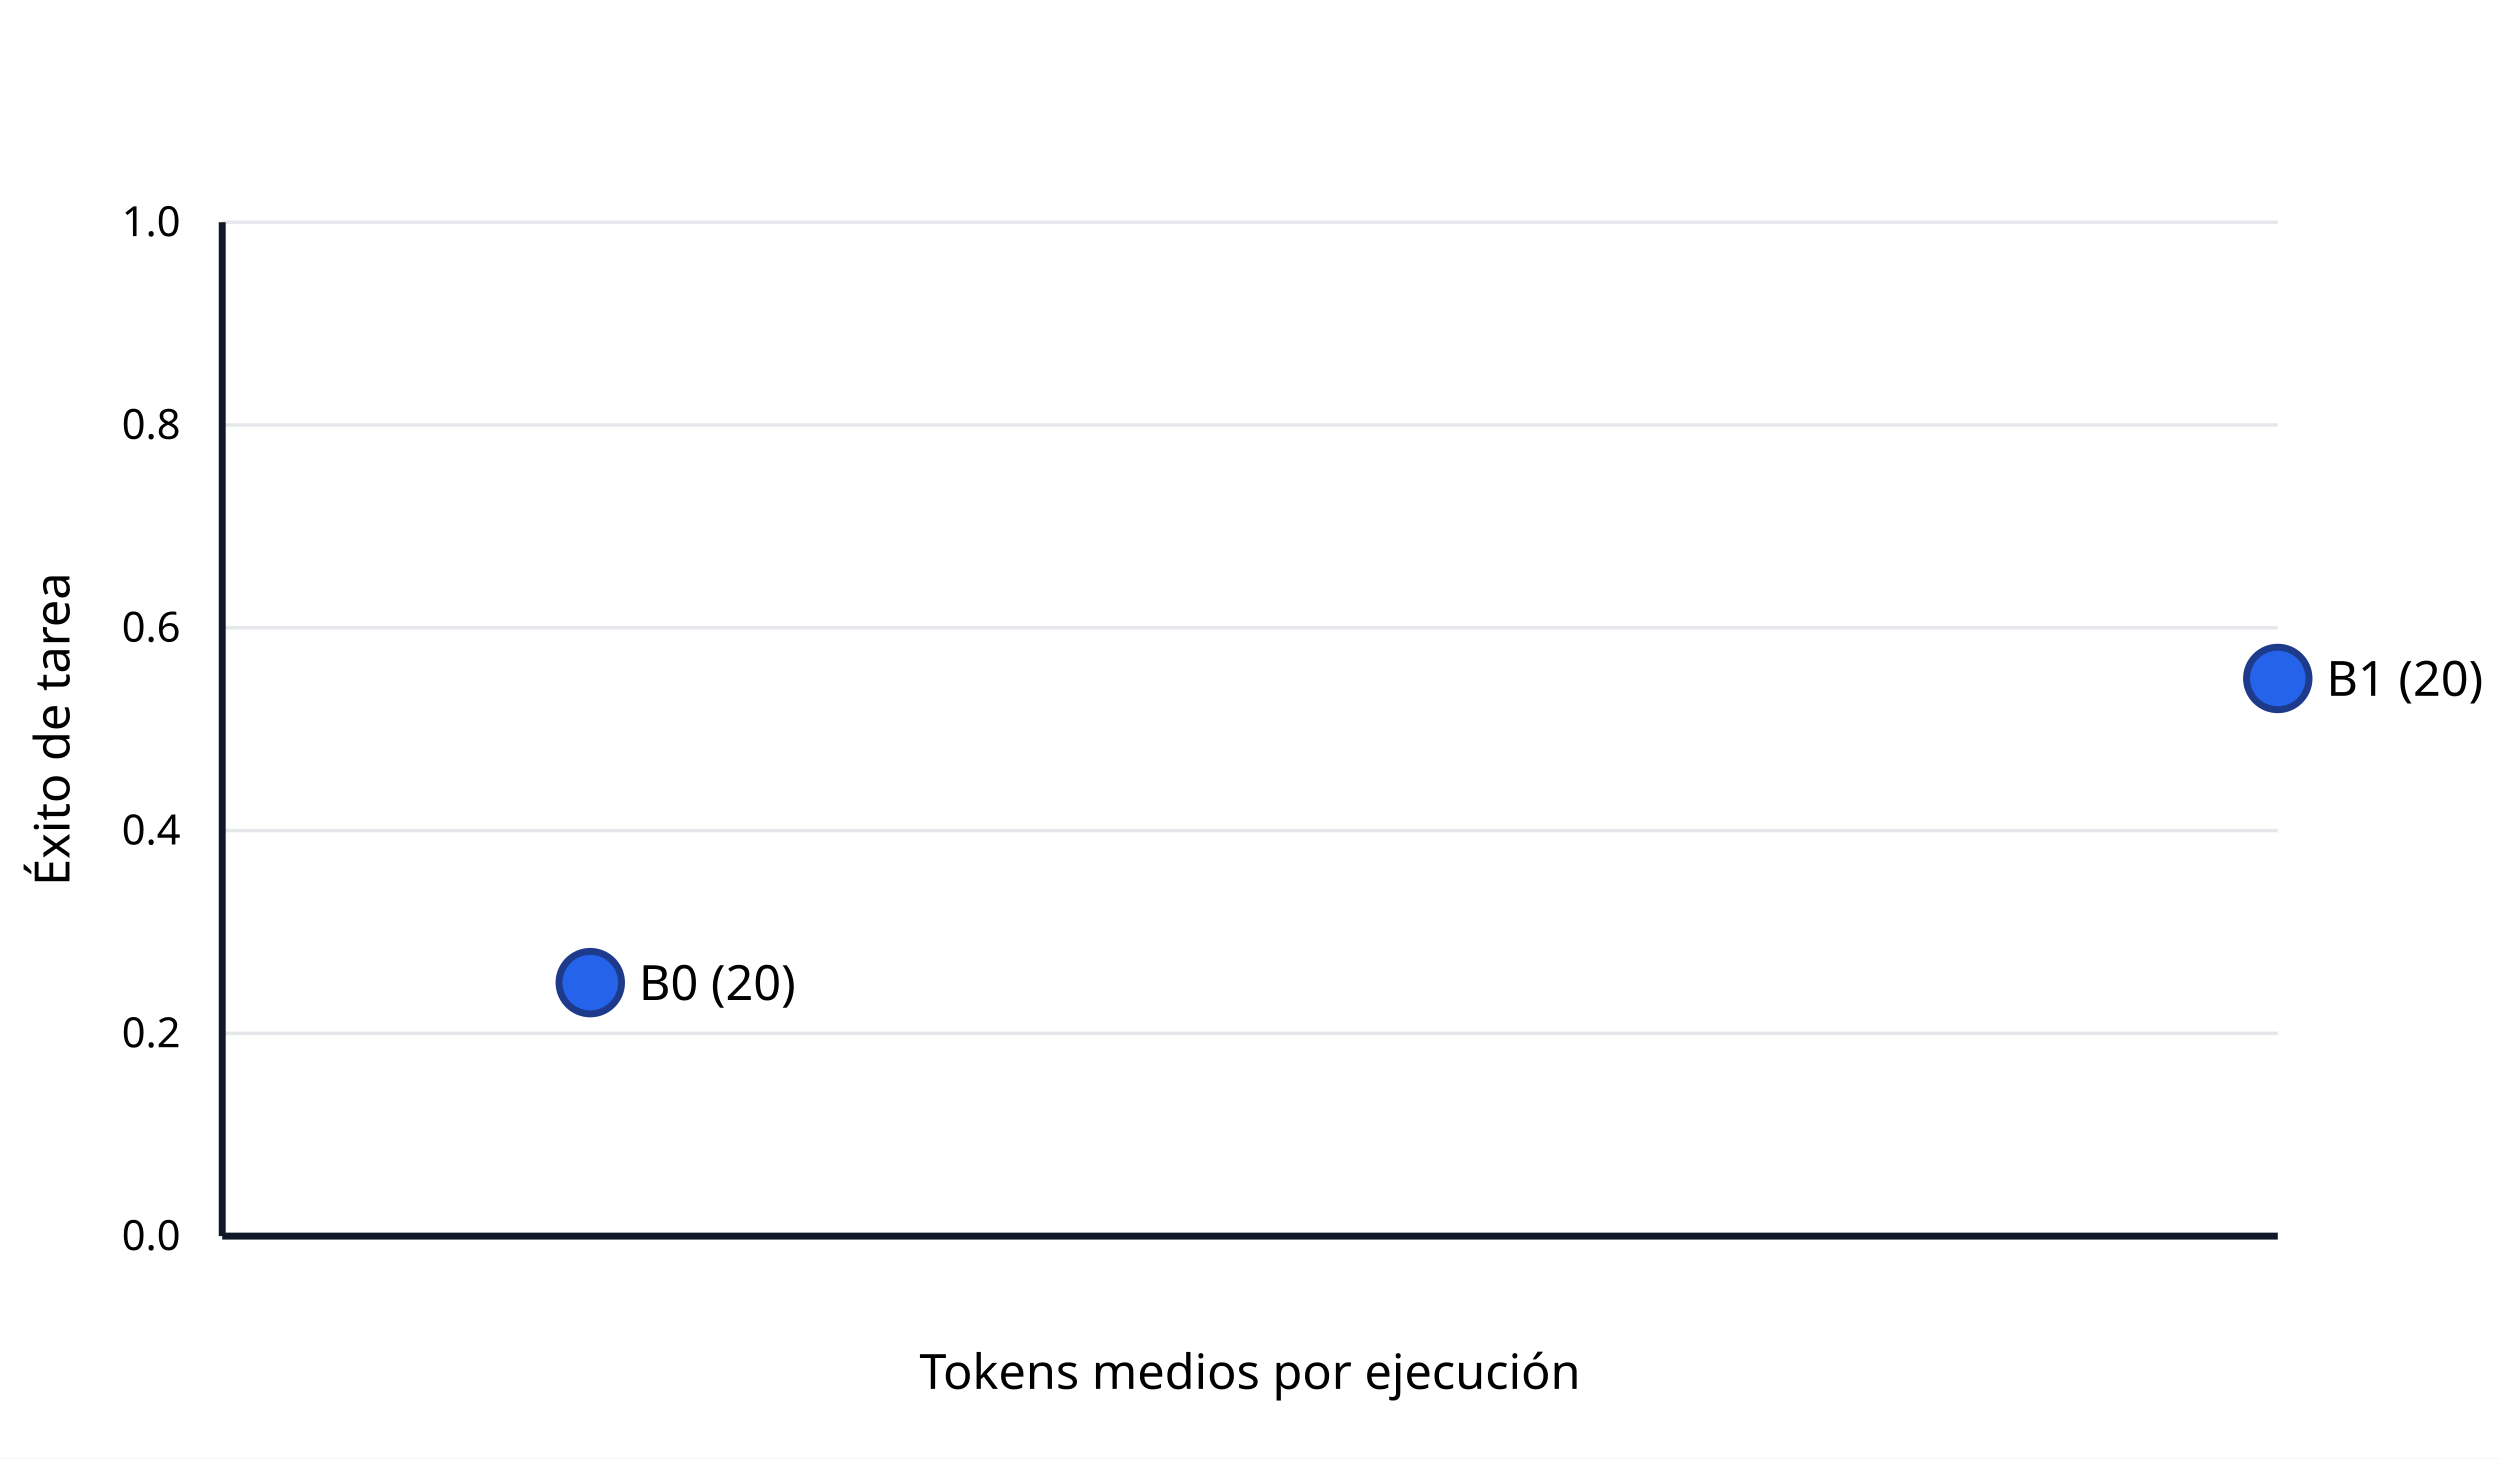
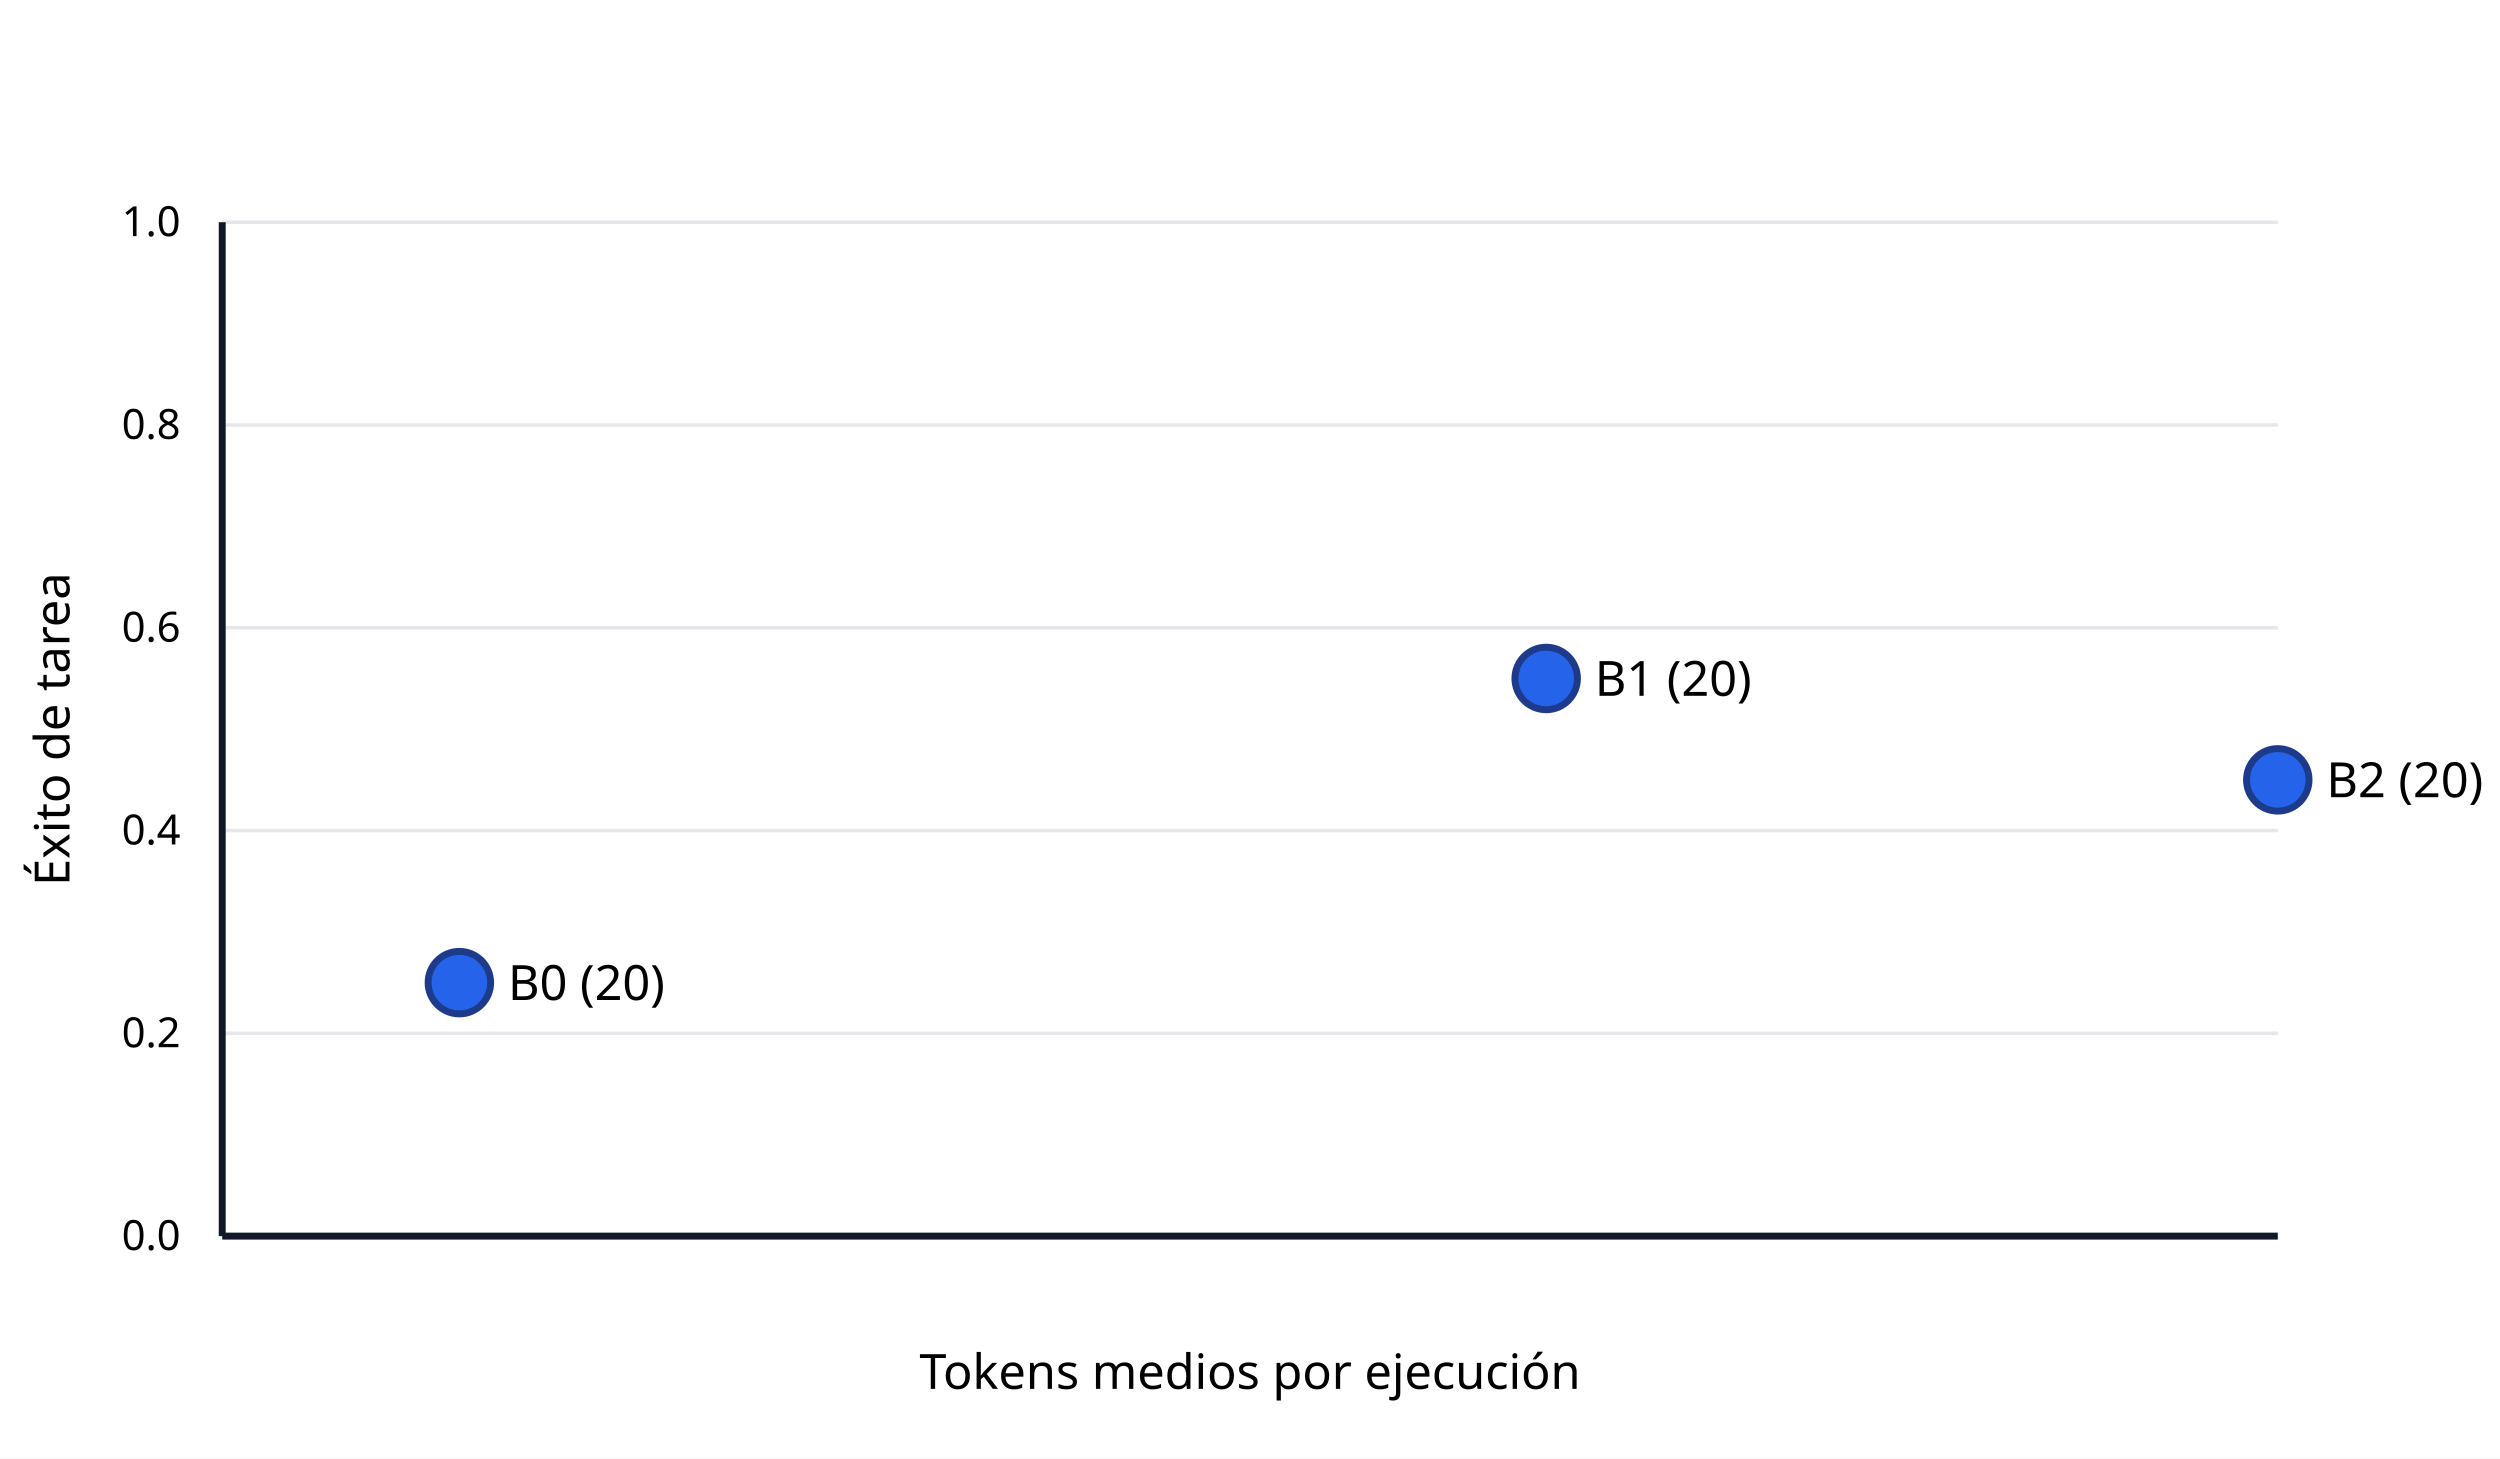
<svg xmlns="http://www.w3.org/2000/svg" width="720" height="420" viewBox="0 0 720 420">
  <rect width="100%" height="100%" fill="white" />
  <line x1="64" y1="356.0" x2="656" y2="356.0" stroke="#e5e7eb" stroke-width="1" />
  <text x="52" y="360.0" text-anchor="end" font-family="sans-serif" font-size="12">0.0</text>
  <line x1="64" y1="297.6" x2="656" y2="297.6" stroke="#e5e7eb" stroke-width="1" />
  <text x="52" y="301.6" text-anchor="end" font-family="sans-serif" font-size="12">0.2</text>
  <line x1="64" y1="239.2" x2="656" y2="239.2" stroke="#e5e7eb" stroke-width="1" />
  <text x="52" y="243.2" text-anchor="end" font-family="sans-serif" font-size="12">0.4</text>
  <line x1="64" y1="180.8" x2="656" y2="180.8" stroke="#e5e7eb" stroke-width="1" />
  <text x="52" y="184.8" text-anchor="end" font-family="sans-serif" font-size="12">0.6</text>
  <line x1="64" y1="122.4" x2="656" y2="122.4" stroke="#e5e7eb" stroke-width="1" />
  <text x="52" y="126.4" text-anchor="end" font-family="sans-serif" font-size="12">0.8</text>
  <line x1="64" y1="64.0" x2="656" y2="64.0" stroke="#e5e7eb" stroke-width="1" />
  <text x="52" y="68.0" text-anchor="end" font-family="sans-serif" font-size="12">1.0</text>
  <line x1="64" y1="356" x2="656" y2="356" stroke="#111827" stroke-width="2" />
  <line x1="64" y1="64" x2="64" y2="356" stroke="#111827" stroke-width="2" />
-   <circle cx="170.0" cy="283.0" r="9" fill="#2563eb" stroke="#1e3a8a" stroke-width="2" />
-   <text x="184.0" y="288.0" font-family="sans-serif" font-size="14">B0 (20)</text>
-   <circle cx="656.0" cy="195.4" r="9" fill="#2563eb" stroke="#1e3a8a" stroke-width="2" />
-   <text x="670.0" y="200.4" font-family="sans-serif" font-size="14">B1 (20)</text>
+   <circle cx="132.3" cy="283.0" r="9" fill="#2563eb" stroke="#1e3a8a" stroke-width="2" />
+   <text x="146.3" y="288.0" font-family="sans-serif" font-size="14">B0 (20)</text>
+   <circle cx="445.3" cy="195.4" r="9" fill="#2563eb" stroke="#1e3a8a" stroke-width="2" />
+   <text x="459.3" y="200.4" font-family="sans-serif" font-size="14">B1 (20)</text>
+   <circle cx="656.0" cy="224.6" r="9" fill="#2563eb" stroke="#1e3a8a" stroke-width="2" />
+   <text x="670.0" y="229.6" font-family="sans-serif" font-size="14">B2 (20)</text>
  <text x="360.0" y="400" text-anchor="middle" font-family="sans-serif" font-size="14">Tokens medios por ejecución</text>
  <text x="20" y="210.0" text-anchor="middle" transform="rotate(-90 20 210.0)" font-family="sans-serif" font-size="14">Éxito de tarea</text>
</svg>
